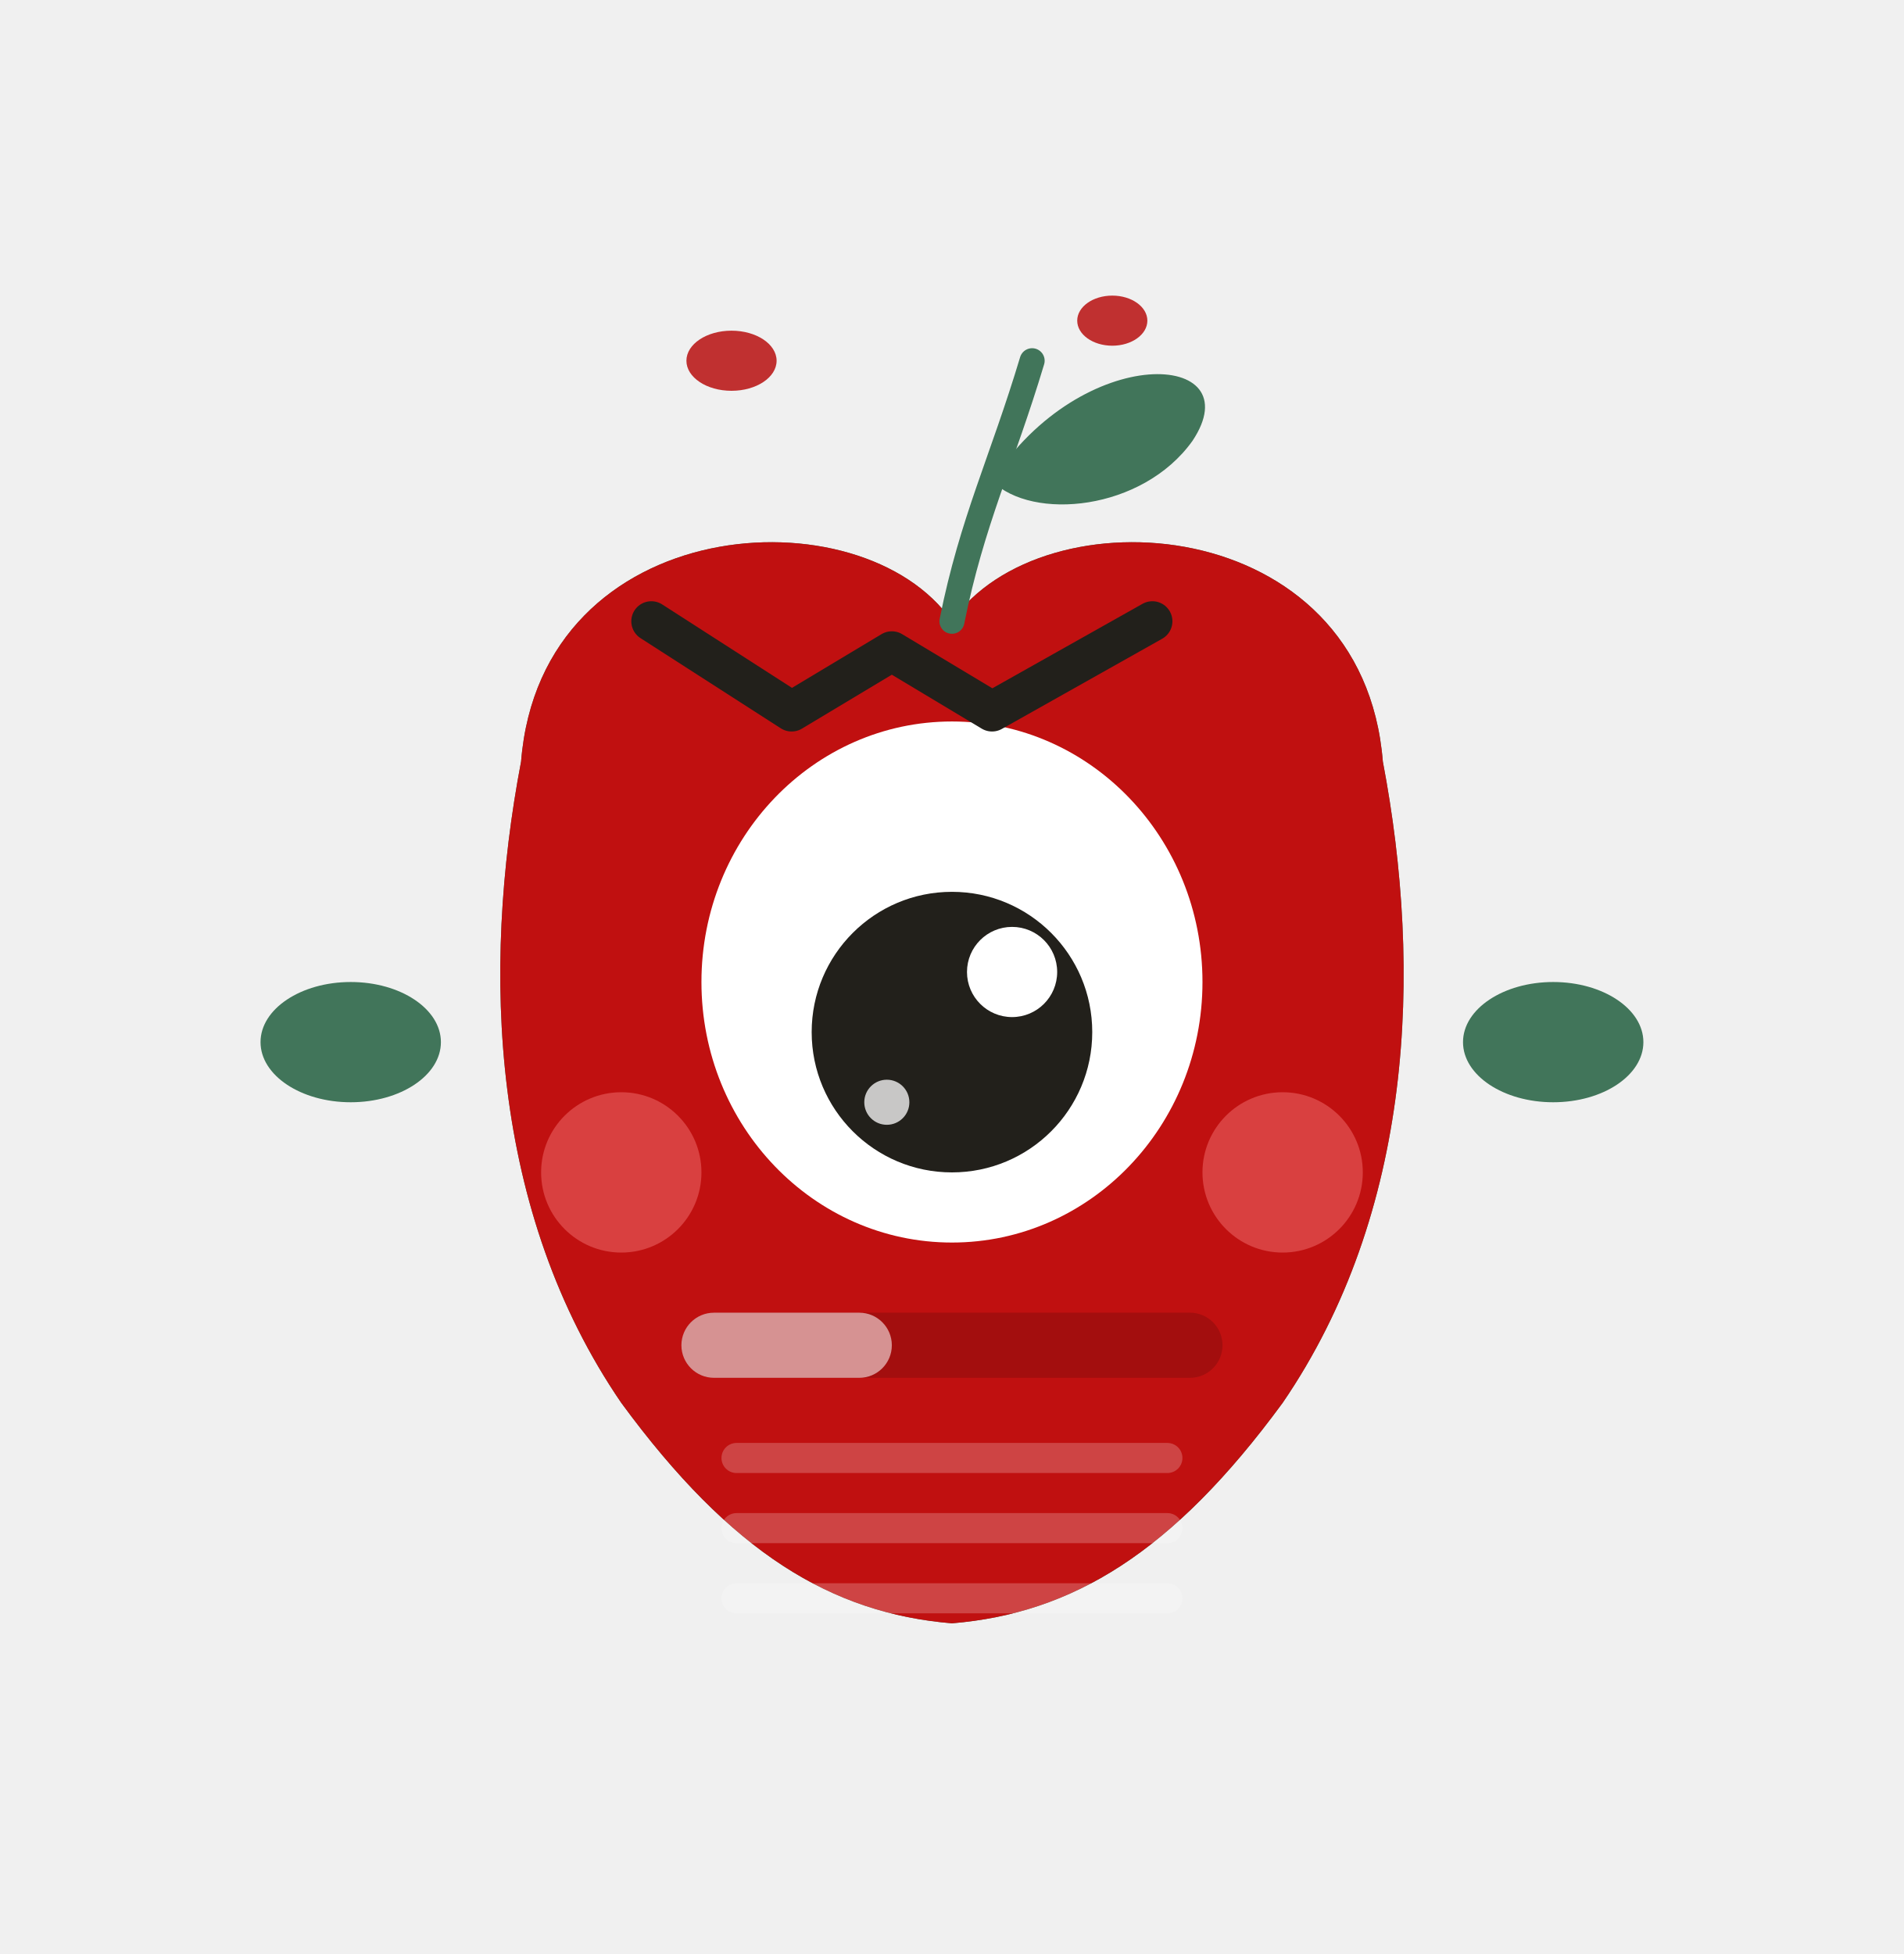
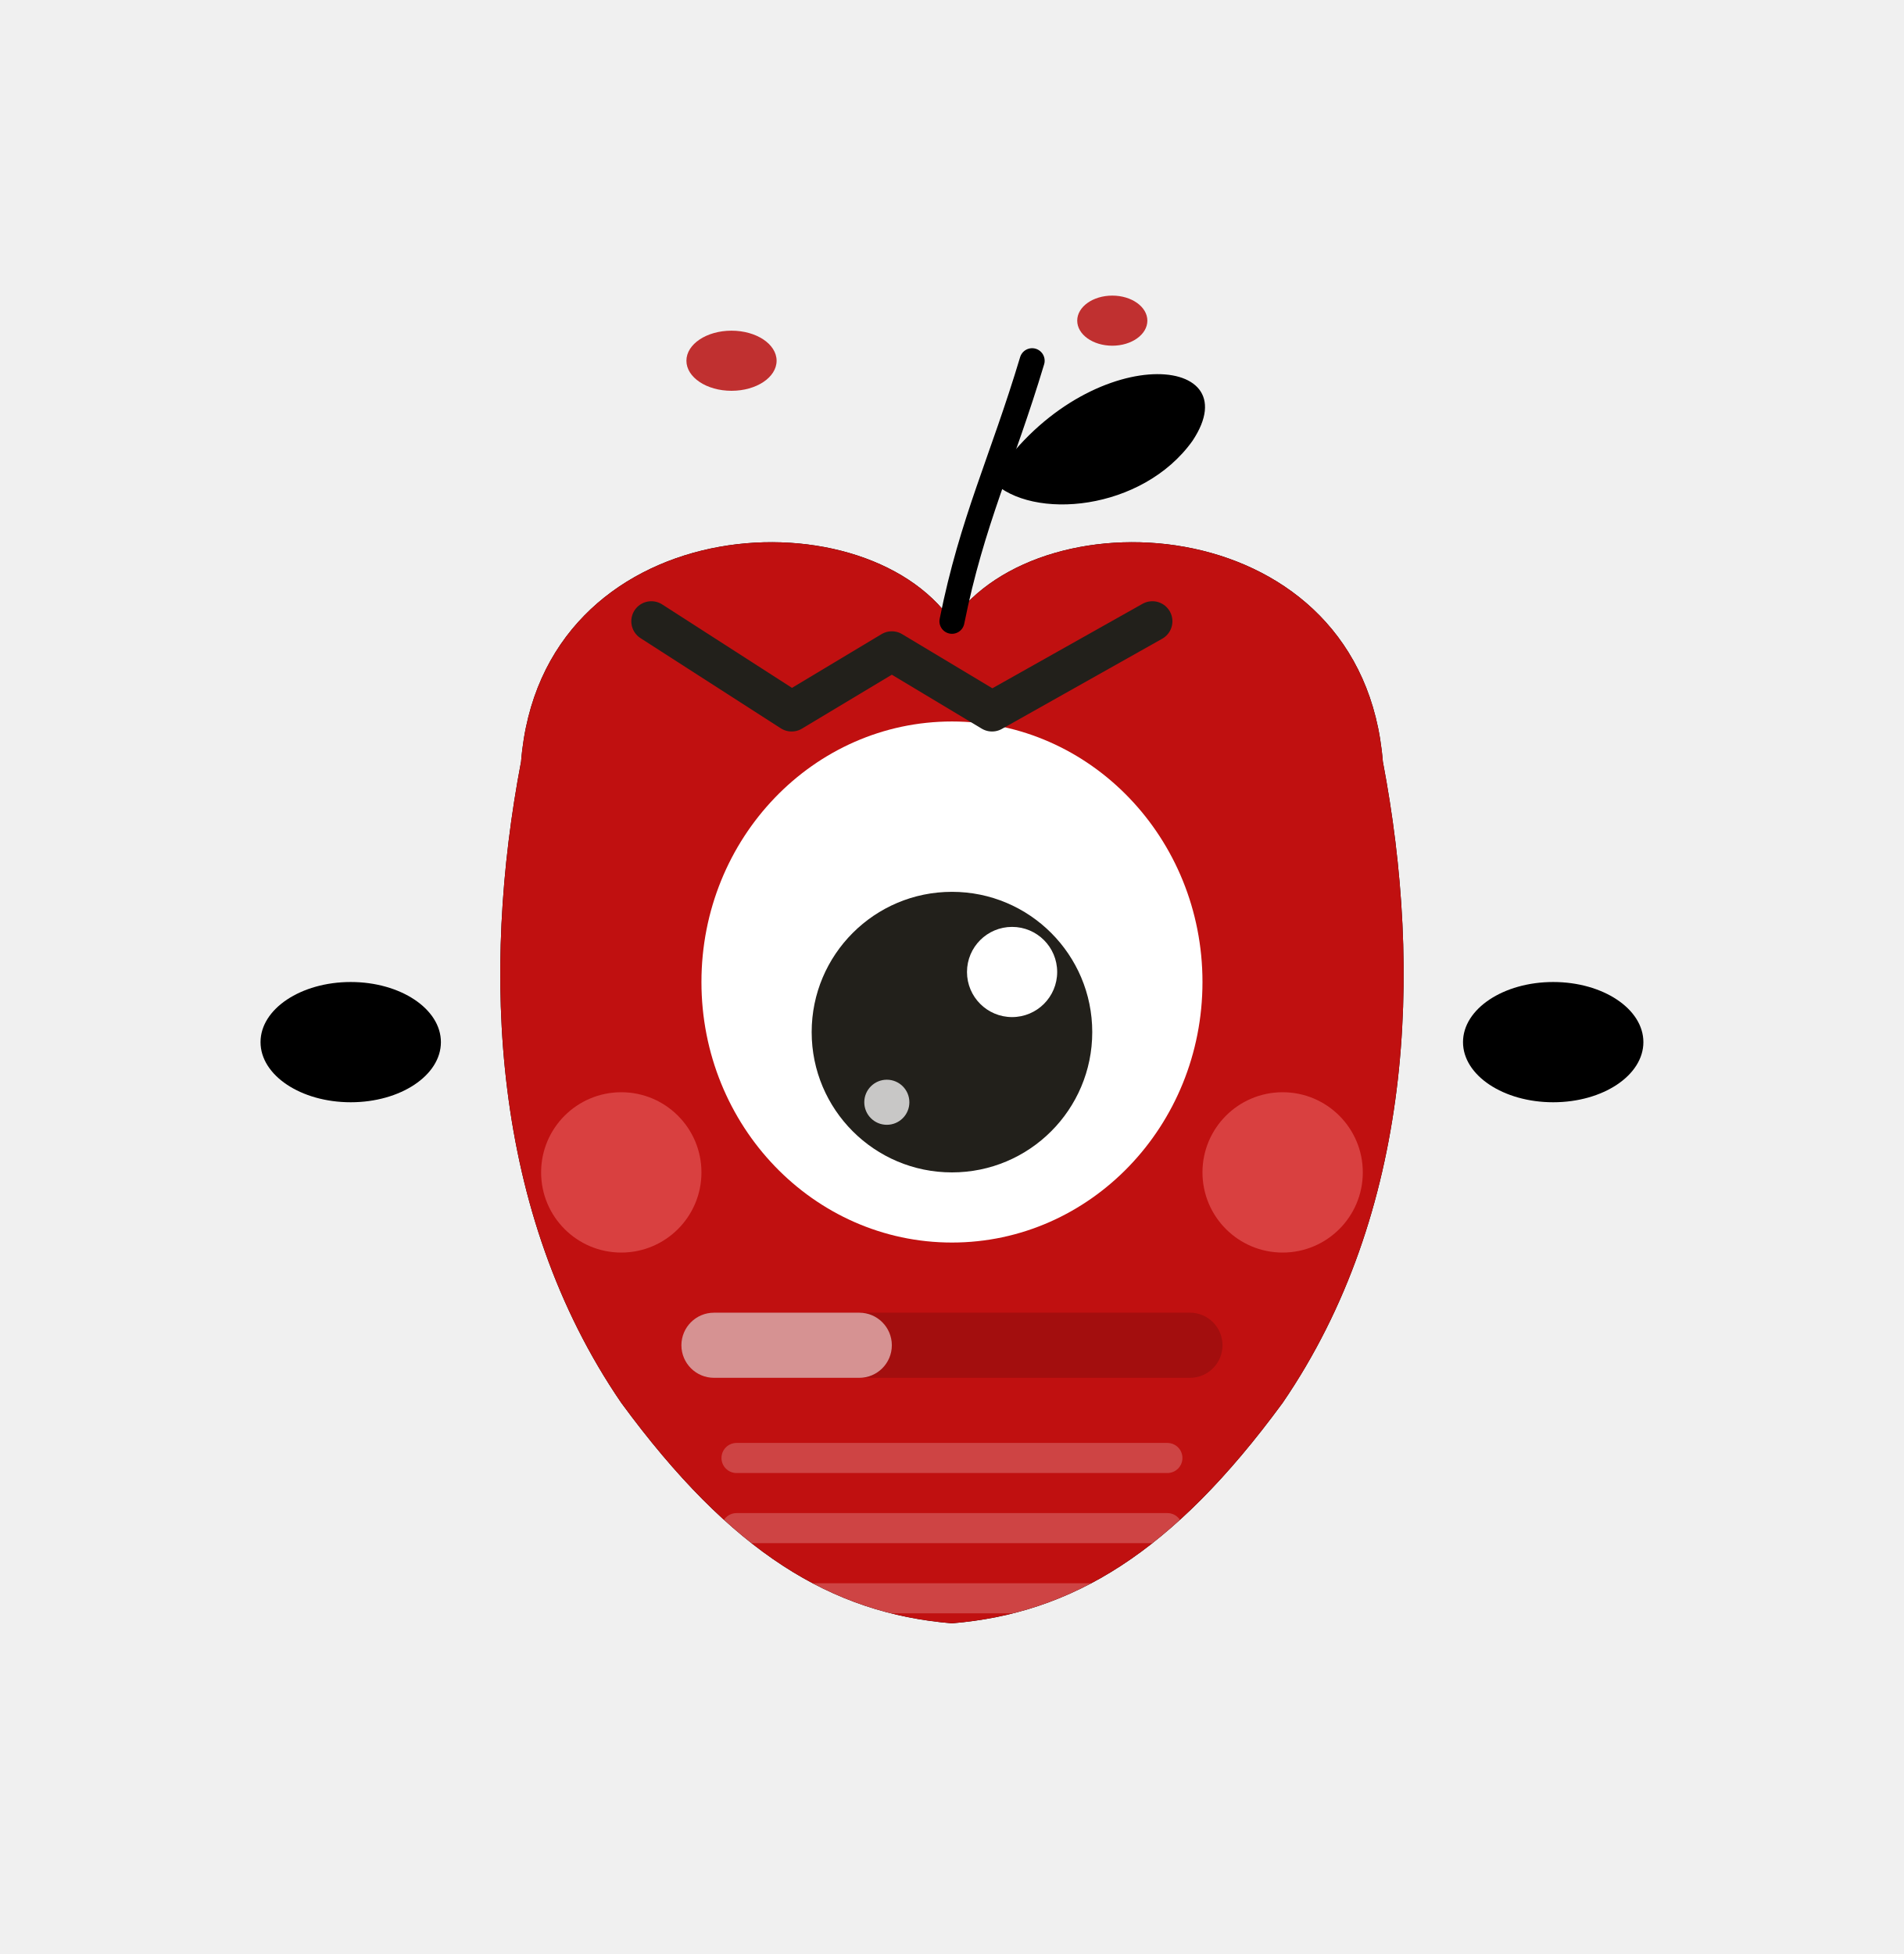
<svg xmlns="http://www.w3.org/2000/svg" viewBox="-90 -90 380 390" overflow="visible">
  <style>
    @keyframes lago-stomp { 0%,28%{transform:translateY(0) rotate(0deg)} 36%{transform:translateY(0) scaleY(0.92)} 44%{transform:translateY(-7%) rotate(-3.5deg)} 52%{transform:translateY(0) scaleY(0.94)} 60%{transform:translateY(-5.5%) rotate(3deg)} 70%{transform:translateY(0) scaleY(0.96)} 82%,100%{transform:translateY(0) rotate(0deg)} }
    @keyframes lago-squint { 0%,28%{transform:scaleY(1)} 40%,64%{transform:scaleY(0.62)} 80%,100%{transform:scaleY(1)} }
    @keyframes lago-shake-l { 0%,30%{transform:translate(-4%,30%) rotate(-6deg)} 40%{transform:translate(-12%,-44%) rotate(-42deg)} 50%{transform:translate(-4%,28%) rotate(-6deg)} 60%{transform:translate(-14%,-50%) rotate(-48deg)} 70%{transform:translate(-4%,26%) rotate(-6deg)} 82%,100%{transform:translate(-4%,30%) rotate(-6deg)} }
    @keyframes lago-shake-r { 0%,30%{transform:translate(4%,30%) rotate(6deg)} 40%{transform:translate(12%,-44%) rotate(42deg)} 50%{transform:translate(4%,28%) rotate(6deg)} 60%{transform:translate(14%,-50%) rotate(48deg)} 70%{transform:translate(4%,26%) rotate(6deg)} 82%,100%{transform:translate(4%,30%) rotate(6deg)} }
-     @keyframes lago-arm-flush { 0%,100%{fill:#41755A} 40%,60%{fill:#9B1515} }
+     @keyframes lago-arm-flush { 0%,100%{fill:currentColor} 40%,60%{fill:#9B1515} }
    @keyframes lago-steam { 0%{transform:translateY(0) scaleX(1);opacity:0} 20%{opacity:0.85} 80%{opacity:0.5} 100%{transform:translateY(-32px) scaleX(0.5);opacity:0} }
    @keyframes lago-blush { 0%,100%{opacity:0.18} 40%,60%{opacity:0.58} }
    @keyframes lago-flush-overlay { 0%,100%{opacity:0.06} 40%,60%{opacity:0.82} }
    .l-body { transform-box:fill-box; transform-origin:100px 120px; animation:lago-stomp 2.4s cubic-bezier(.3,.6,.4,1) infinite; }
    .l-arm-l { transform-box:fill-box; transform-origin:80% 50%; animation:lago-shake-l 2.4s ease-in-out infinite, lago-arm-flush 2.4s ease-in-out infinite; }
    .l-arm-r { transform-box:fill-box; transform-origin:20% 50%; animation:lago-shake-r 2.4s ease-in-out infinite, lago-arm-flush 2.4s ease-in-out infinite; }
    .l-eye { transform-box:fill-box; transform-origin:center; animation:lago-squint 2.4s ease-in-out infinite; }
    .l-steam { transform-box:fill-box; transform-origin:center; }
    .l-flush { animation:lago-flush-overlay 2.4s ease-in-out infinite; }
    .l-blush { animation:lago-blush 2.4s ease-in-out infinite; }
  </style>
  <defs>
    <clipPath id="apple-clip-e">
      <path d="M 100 34 C 82 8, 18 12, 14 62 C 6 104, 8 152, 34 190 C 56 220, 76 232, 100 234 C 124 232, 144 220, 166 190 C 192 152, 194 104, 186 62 C 182 12, 118 8, 100 34 Z" />
    </clipPath>
  </defs>
  <g class="l-body">
-     <path d="M 100 34 C 82 8, 18 12, 14 62 C 6 104, 8 152, 34 190 C 56 220, 76 232, 100 234 C 124 232, 144 220, 166 190 C 192 152, 194 104, 186 62 C 182 12, 118 8, 100 34 Z" fill="#41755A" />
+     <path d="M 100 34 C 82 8, 18 12, 14 62 C 6 104, 8 152, 34 190 C 56 220, 76 232, 100 234 C 124 232, 144 220, 166 190 C 192 152, 194 104, 186 62 C 182 12, 118 8, 100 34 Z" fill="currentColor" />
    <path class="l-flush" d="M 100 34 C 82 8, 18 12, 14 62 C 6 104, 8 152, 34 190 C 56 220, 76 232, 100 234 C 124 232, 144 220, 166 190 C 192 152, 194 104, 186 62 C 182 12, 118 8, 100 34 Z" fill="#C01010" />
-     <path d="M 100 34 C 104 14, 110 2, 116 -18" fill="none" stroke="#41755A" stroke-width="5" stroke-linecap="round" />
-     <path d="M 108 6 C 126 -22, 160 -20, 148 -2 C 138 12, 116 14, 108 6 Z" fill="#41755A" />
-     <rect x="46" y="172" width="108" height="13" rx="6.5" fill="rgba(0,0,0,0.15)" />
-     <rect x="46" y="172" width="42" height="13" rx="6.5" fill="rgba(255,255,255,0.55)" />
-     <rect x="54" y="198" width="92" height="6" rx="3" fill="rgba(255,255,255,0.22)" />
-     <rect x="54" y="212" width="92" height="6" rx="3" fill="rgba(255,255,255,0.22)" />
-     <rect x="54" y="226" width="92" height="6" rx="3" fill="rgba(255,255,255,0.22)" />
-     <ellipse class="l-arm-l" cx="-20" cy="118" rx="18" ry="12" fill="#41755A" />
-     <ellipse class="l-arm-r" cx="220" cy="118" rx="18" ry="12" fill="#41755A" />
+     <path d="M 100 34 C 104 14, 110 2, 116 -18" fill="none" stroke="currentColor" stroke-width="5" stroke-linecap="round" />
+     <path d="M 108 6 C 126 -22, 160 -20, 148 -2 C 138 12, 116 14, 108 6 Z" fill="currentColor" />
+     <g clip-path="url(#apple-clip-e)">
+       <rect x="46" y="172" width="108" height="13" rx="6.5" fill="rgba(0,0,0,0.15)" />
+       <rect x="46" y="172" width="42" height="13" rx="6.5" fill="rgba(255,255,255,0.55)" />
+       <rect x="54" y="198" width="92" height="6" rx="3" fill="rgba(255,255,255,0.22)" />
+       <rect x="54" y="212" width="92" height="6" rx="3" fill="rgba(255,255,255,0.22)" />
+       <rect x="54" y="226" width="92" height="6" rx="3" fill="rgba(255,255,255,0.22)" />
+     </g>
+     <ellipse class="l-arm-l" cx="-20" cy="118" rx="18" ry="12" fill="currentColor" />
+     <ellipse class="l-arm-r" cx="220" cy="118" rx="18" ry="12" fill="currentColor" />
    <ellipse class="l-steam" style="animation:lago-steam 1.2s ease-out infinite" cx="56" cy="-18" rx="9" ry="6" fill="#C03030" />
    <ellipse class="l-steam" style="animation:lago-steam 1.2s ease-out infinite 0.6s" cx="132" cy="-26" rx="7" ry="5" fill="#C03030" />
    <g clip-path="url(#apple-clip-e)">
      <circle class="l-blush" cx="34" cy="144" r="16" fill="#D94040" />
      <circle class="l-blush" cx="166" cy="144" r="16" fill="#D94040" />
    </g>
    <g class="l-eye">
      <ellipse cx="100" cy="106" rx="50" ry="52" fill="#FFFFFF" />
      <g>
        <circle cx="100" cy="116" r="28" fill="#22201B" />
        <circle cx="112" cy="104" r="9" fill="#FFFFFF" />
        <circle cx="87" cy="130" r="4.5" fill="#FFFFFF" opacity="0.75" />
      </g>
    </g>
    <path d="M 40 34 L 68 52 L 88 40 L 108 52 L 140 34" fill="none" stroke="#22201B" stroke-width="8" stroke-linecap="round" stroke-linejoin="round" />
  </g>
</svg>
